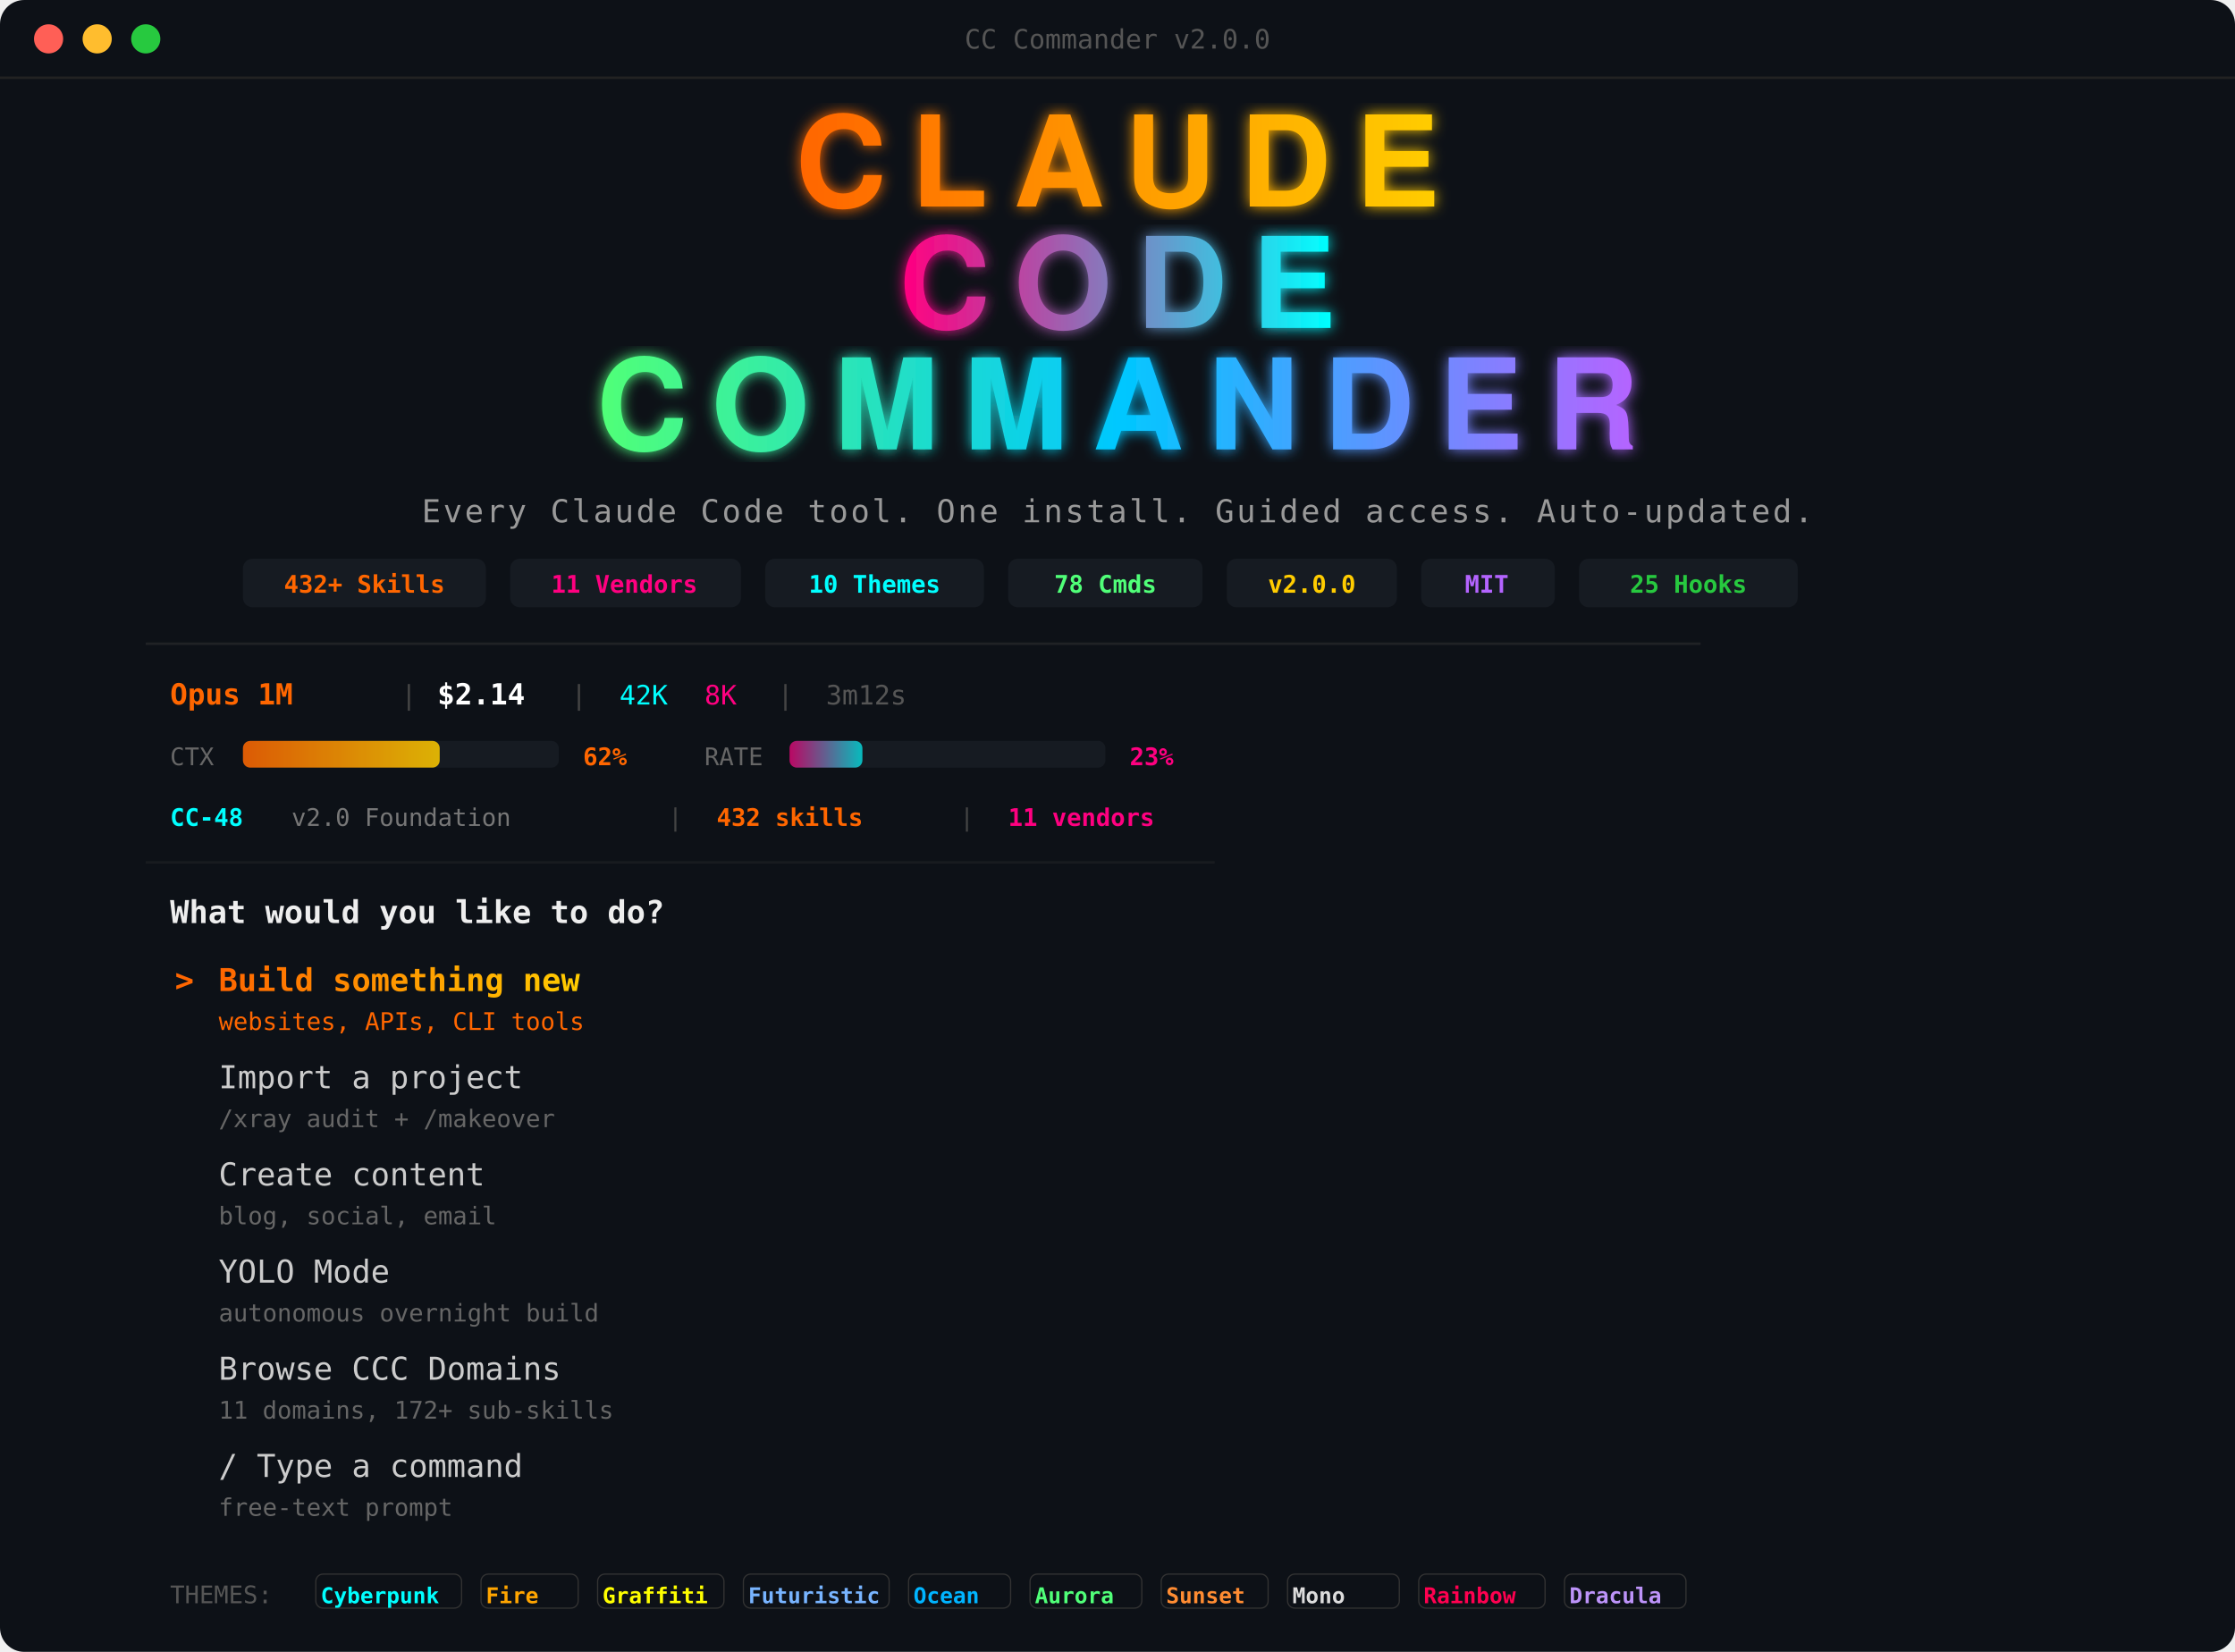
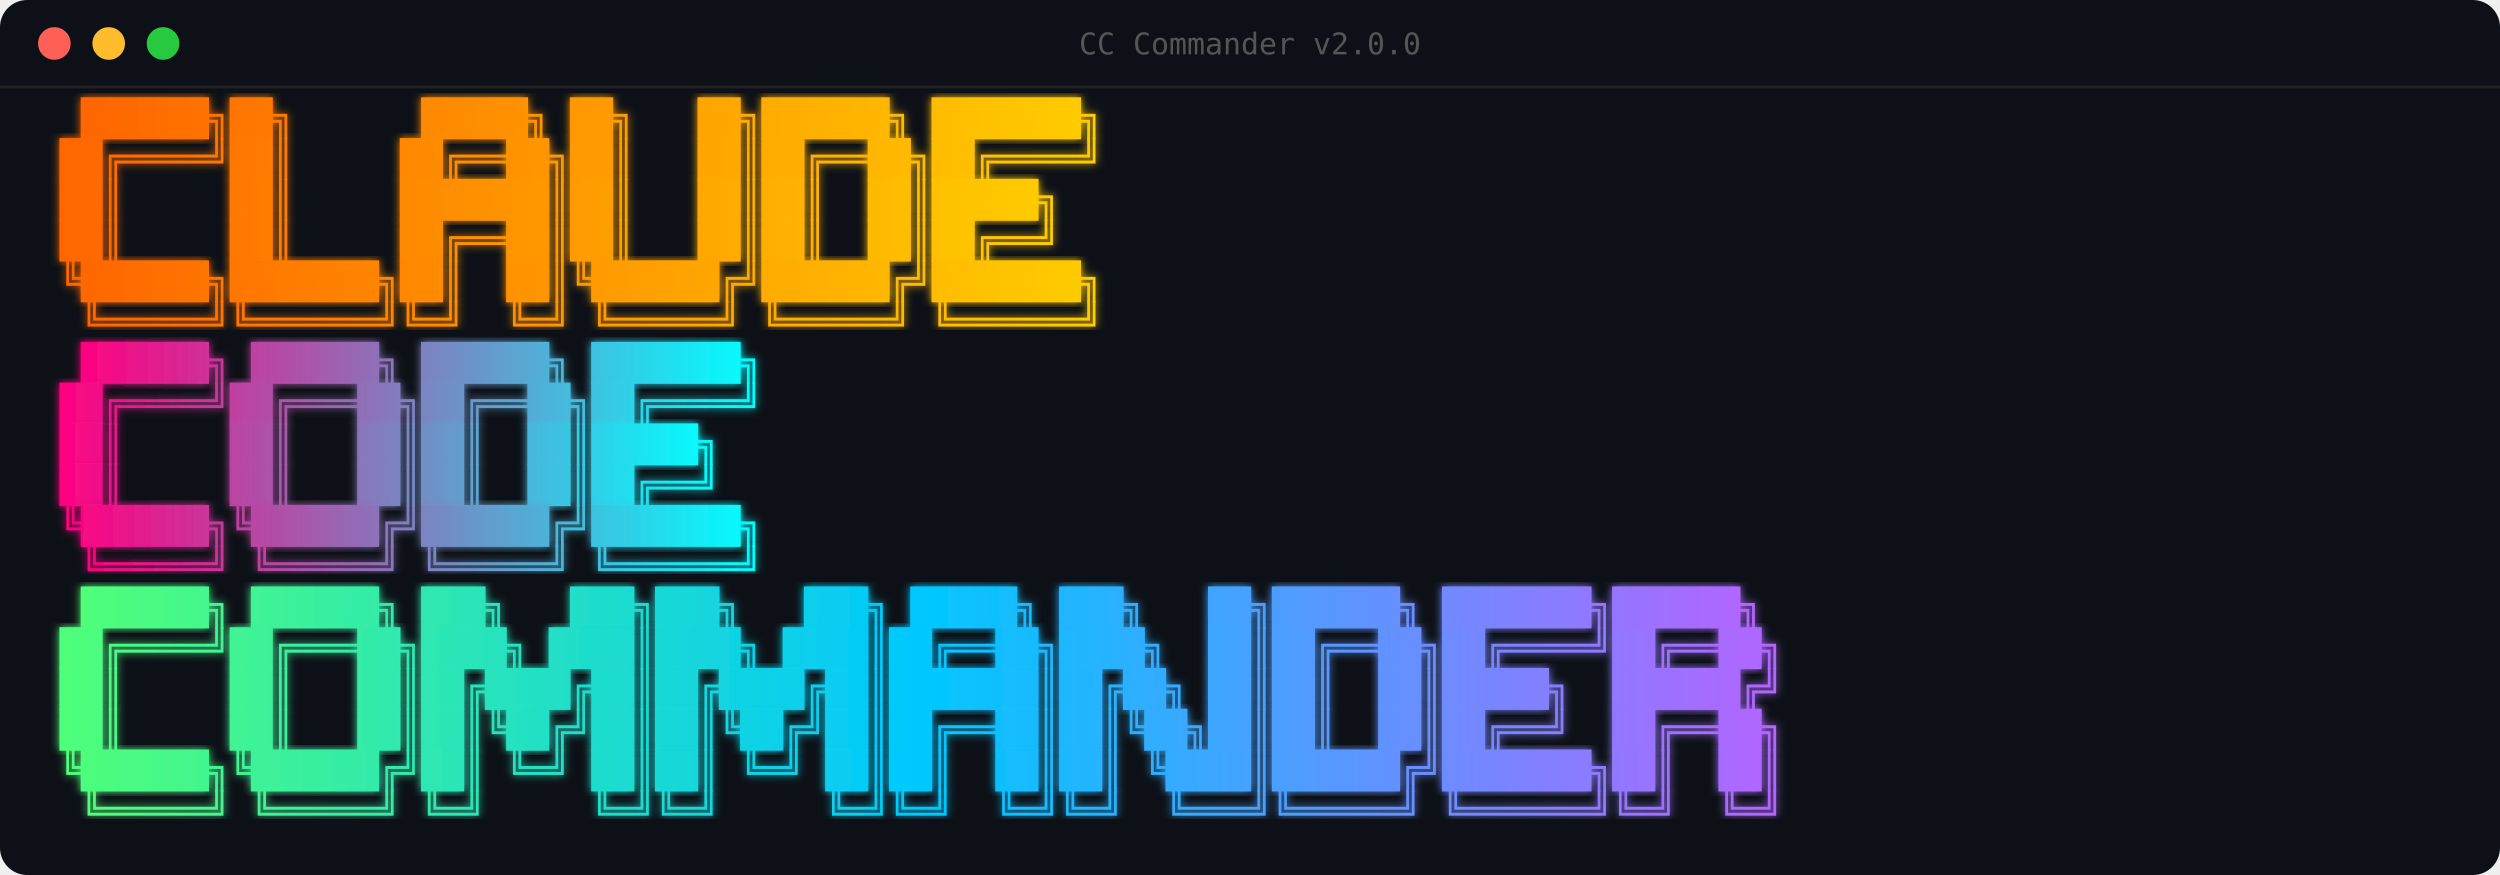
- <svg xmlns="http://www.w3.org/2000/svg" width="920" height="680">
+ <svg xmlns="http://www.w3.org/2000/svg" width="920" height="322">
  <defs>
    <linearGradient id="fire" x1="0%" y1="0%" x2="100%" y2="0%">
      <stop offset="0%" style="stop-color:#ff6600" />
      <stop offset="100%" style="stop-color:#ffcc00" />
    </linearGradient>
    <linearGradient id="cyber" x1="0%" y1="0%" x2="100%" y2="0%">
      <stop offset="0%" style="stop-color:#ff0080" />
      <stop offset="100%" style="stop-color:#00ffff" />
    </linearGradient>
    <linearGradient id="aurora" x1="0%" y1="0%" x2="100%" y2="0%">
      <stop offset="0%" style="stop-color:#50ff78" />
      <stop offset="50%" style="stop-color:#00c8ff" />
      <stop offset="100%" style="stop-color:#b464ff" />
    </linearGradient>
    <filter id="glow">
-       <feGaussianBlur stdDeviation="3" result="b" />
+       <feGaussianBlur stdDeviation="1.5" result="b" />
      <feMerge>
        <feMergeNode in="b" />
        <feMergeNode in="SourceGraphic" />
      </feMerge>
    </filter>
  </defs>
  <rect width="100%" height="100%" rx="10" fill="#0d1117" />
  <circle cx="20" cy="16" r="6" fill="#ff5f56" />
  <circle cx="40" cy="16" r="6" fill="#ffbd2e" />
  <circle cx="60" cy="16" r="6" fill="#27c93f" />
  <text x="460" y="20" text-anchor="middle" fill="#555" font-family="'SF Mono',monospace" font-size="11">CC Commander v2.0.0</text>
  <line x1="0" y1="32" x2="920" y2="32" stroke="#222" stroke-width="1" />
-   <text x="460" y="85" text-anchor="middle" fill="url(#fire)" font-family="'Impact','Arial Black','Helvetica',sans-serif" font-size="52" font-weight="bold" filter="url(#glow)" letter-spacing="10">CLAUDE</text>
-   <text x="460" y="135" text-anchor="middle" fill="url(#cyber)" font-family="'Impact','Arial Black','Helvetica',sans-serif" font-size="52" font-weight="bold" filter="url(#glow)" letter-spacing="10">CODE</text>
-   <text x="460" y="185" text-anchor="middle" fill="url(#aurora)" font-family="'Impact','Arial Black','Helvetica',sans-serif" font-size="52" font-weight="bold" filter="url(#glow)" letter-spacing="10">COMMANDER</text>
-   <text x="460" y="215" text-anchor="middle" fill="#999" font-family="'SF Mono',monospace" font-size="13" letter-spacing="1">Every Claude Code tool. One install. Guided access. Auto-updated.</text>
-   <rect x="100" y="230" width="100" height="20" rx="4" fill="#161b22" />
-   <text x="150" y="244" text-anchor="middle" fill="#ff6600" font-family="'SF Mono',monospace" font-size="10" font-weight="bold">432+ Skills</text>
-   <rect x="210" y="230" width="95" height="20" rx="4" fill="#161b22" />
-   <text x="257" y="244" text-anchor="middle" fill="#ff0080" font-family="'SF Mono',monospace" font-size="10" font-weight="bold">11 Vendors</text>
-   <rect x="315" y="230" width="90" height="20" rx="4" fill="#161b22" />
-   <text x="360" y="244" text-anchor="middle" fill="#00ffff" font-family="'SF Mono',monospace" font-size="10" font-weight="bold">10 Themes</text>
-   <rect x="415" y="230" width="80" height="20" rx="4" fill="#161b22" />
-   <text x="455" y="244" text-anchor="middle" fill="#50ff78" font-family="'SF Mono',monospace" font-size="10" font-weight="bold">78 Cmds</text>
-   <rect x="505" y="230" width="70" height="20" rx="4" fill="#161b22" />
-   <text x="540" y="244" text-anchor="middle" fill="#ffcc00" font-family="'SF Mono',monospace" font-size="10" font-weight="bold">v2.0.0</text>
-   <rect x="585" y="230" width="55" height="20" rx="4" fill="#161b22" />
-   <text x="612" y="244" text-anchor="middle" fill="#b464ff" font-family="'SF Mono',monospace" font-size="10" font-weight="bold">MIT</text>
-   <rect x="650" y="230" width="90" height="20" rx="4" fill="#161b22" />
-   <text x="695" y="244" text-anchor="middle" fill="#27c93f" font-family="'SF Mono',monospace" font-size="10" font-weight="bold">25 Hooks</text>
-   <line x1="60" y1="265" x2="700" y2="265" stroke="#333" stroke-width="1" opacity="0.5" />
-   <text x="70" y="290" fill="#ff6600" font-family="'SF Mono',monospace" font-size="12" font-weight="bold">Opus 1M</text>
-   <text x="165" y="290" fill="#444" font-family="'SF Mono',monospace" font-size="11">|</text>
-   <text x="180" y="290" fill="#fff" font-family="'SF Mono',monospace" font-size="12" font-weight="bold">$2.14</text>
-   <text x="235" y="290" fill="#444" font-family="'SF Mono',monospace" font-size="11">|</text>
-   <text x="255" y="290" fill="#00ffff" font-family="'SF Mono',monospace" font-size="11">42K</text>
-   <text x="290" y="290" fill="#ff0080" font-family="'SF Mono',monospace" font-size="11">8K</text>
-   <text x="320" y="290" fill="#444" font-family="'SF Mono',monospace" font-size="11">|</text>
-   <text x="340" y="290" fill="#555" font-family="'SF Mono',monospace" font-size="11">3m12s</text>
-   <text x="70" y="315" fill="#666" font-family="'SF Mono',monospace" font-size="10">CTX</text>
-   <rect x="100" y="305" width="130" height="11" rx="3" fill="#161b22" />
-   <rect x="100" y="305" width="81" height="11" rx="3" fill="url(#fire)" opacity="0.85" />
-   <text x="240" y="315" fill="#ff6600" font-family="'SF Mono',monospace" font-size="10" font-weight="bold">62%</text>
-   <text x="290" y="315" fill="#666" font-family="'SF Mono',monospace" font-size="10">RATE</text>
-   <rect x="325" y="305" width="130" height="11" rx="3" fill="#161b22" />
-   <rect x="325" y="305" width="30" height="11" rx="3" fill="url(#cyber)" opacity="0.7" />
-   <text x="465" y="315" fill="#ff0080" font-family="'SF Mono',monospace" font-size="10" font-weight="bold">23%</text>
-   <text x="70" y="340" fill="#00ffff" font-family="'SF Mono',monospace" font-size="10" font-weight="bold">CC-48</text>
-   <text x="120" y="340" fill="#777" font-family="'SF Mono',monospace" font-size="10">v2.0 Foundation</text>
-   <text x="275" y="340" fill="#444" font-family="'SF Mono',monospace" font-size="10">|</text>
-   <text x="295" y="340" fill="#ff6600" font-family="'SF Mono',monospace" font-size="10" font-weight="bold">432 skills</text>
-   <text x="395" y="340" fill="#444" font-family="'SF Mono',monospace" font-size="10">|</text>
-   <text x="415" y="340" fill="#ff0080" font-family="'SF Mono',monospace" font-size="10" font-weight="bold">11 vendors</text>
-   <line x1="60" y1="355" x2="500" y2="355" stroke="#333" stroke-width="1" opacity="0.3" />
-   <text x="70" y="380" fill="#eee" font-family="'SF Mono',monospace" font-size="13" font-weight="bold">What would you like to do?</text>
-   <text x="72" y="408" fill="#ff6600" font-family="'SF Mono',monospace" font-size="13" font-weight="bold">&gt;</text>
-   <text x="90" y="408" fill="url(#fire)" font-family="'SF Mono',monospace" font-size="13" font-weight="bold">Build something new</text>
-   <text x="90" y="424" fill="#ff6600" font-family="'SF Mono',monospace" font-size="10">websites, APIs, CLI tools</text>
-   <text x="90" y="448" fill="#ccc" font-family="'SF Mono',monospace" font-size="13">Import a project</text>
-   <text x="90" y="464" fill="#666" font-family="'SF Mono',monospace" font-size="10">/xray audit + /makeover</text>
-   <text x="90" y="488" fill="#ccc" font-family="'SF Mono',monospace" font-size="13">Create content</text>
-   <text x="90" y="504" fill="#666" font-family="'SF Mono',monospace" font-size="10">blog, social, email</text>
-   <text x="90" y="528" fill="#ccc" font-family="'SF Mono',monospace" font-size="13">YOLO Mode</text>
-   <text x="90" y="544" fill="#666" font-family="'SF Mono',monospace" font-size="10">autonomous overnight build</text>
-   <text x="90" y="568" fill="#ccc" font-family="'SF Mono',monospace" font-size="13">Browse CCC Domains</text>
-   <text x="90" y="584" fill="#666" font-family="'SF Mono',monospace" font-size="10">11 domains, 172+ sub-skills</text>
-   <text x="90" y="608" fill="#ccc" font-family="'SF Mono',monospace" font-size="13">/ Type a command</text>
-   <text x="90" y="624" fill="#666" font-family="'SF Mono',monospace" font-size="10">free-text prompt</text>
-   <text x="70" y="660" fill="#555" font-family="'SF Mono',monospace" font-size="10">THEMES:</text>
-   <rect x="130" y="648" width="60" height="14" rx="3" fill="#0d1117" stroke="#333" stroke-width="0.5" />
-   <text x="132" y="660" fill="#00ffff" font-family="'SF Mono',monospace" font-size="9" font-weight="bold">Cyberpunk</text>
-   <rect x="198" y="648" width="40" height="14" rx="3" fill="#0d1117" stroke="#333" stroke-width="0.5" />
-   <text x="200" y="660" fill="#ffa500" font-family="'SF Mono',monospace" font-size="9" font-weight="bold">Fire</text>
-   <rect x="246" y="648" width="52" height="14" rx="3" fill="#0d1117" stroke="#333" stroke-width="0.5" />
-   <text x="248" y="660" fill="#ffff00" font-family="'SF Mono',monospace" font-size="9" font-weight="bold">Graffiti</text>
-   <rect x="306" y="648" width="60" height="14" rx="3" fill="#0d1117" stroke="#333" stroke-width="0.5" />
-   <text x="308" y="660" fill="#78b4ff" font-family="'SF Mono',monospace" font-size="9" font-weight="bold">Futuristic</text>
-   <rect x="374" y="648" width="42" height="14" rx="3" fill="#0d1117" stroke="#333" stroke-width="0.5" />
-   <text x="376" y="660" fill="#00b4ff" font-family="'SF Mono',monospace" font-size="9" font-weight="bold">Ocean</text>
-   <rect x="424" y="648" width="46" height="14" rx="3" fill="#0d1117" stroke="#333" stroke-width="0.5" />
-   <text x="426" y="660" fill="#50ff78" font-family="'SF Mono',monospace" font-size="9" font-weight="bold">Aurora</text>
-   <rect x="478" y="648" width="44" height="14" rx="3" fill="#0d1117" stroke="#333" stroke-width="0.5" />
-   <text x="480" y="660" fill="#ff8c32" font-family="'SF Mono',monospace" font-size="9" font-weight="bold">Sunset</text>
-   <rect x="530" y="648" width="46" height="14" rx="3" fill="#0d1117" stroke="#333" stroke-width="0.5" />
-   <text x="532" y="660" fill="#dcdcdc" font-family="'SF Mono',monospace" font-size="9" font-weight="bold">Mono</text>
-   <rect x="584" y="648" width="52" height="14" rx="3" fill="#0d1117" stroke="#333" stroke-width="0.5" />
-   <text x="586" y="660" fill="#ff0050" font-family="'SF Mono',monospace" font-size="9" font-weight="bold">Rainbow</text>
-   <rect x="644" y="648" width="50" height="14" rx="3" fill="#0d1117" stroke="#333" stroke-width="0.5" />
-   <text x="646" y="660" fill="#bd93f9" font-family="'SF Mono',monospace" font-size="9" font-weight="bold">Dracula</text>
+   <text x="22" y="48" fill="url(#fire)" font-family="'SF Mono','Fira Code',monospace" font-size="13" font-weight="bold" filter="url(#glow)" xml:space="preserve"> ██████╗██╗      █████╗ ██╗   ██╗██████╗ ███████╗</text>
+   <text x="22" y="63" fill="url(#fire)" font-family="'SF Mono','Fira Code',monospace" font-size="13" font-weight="bold" filter="url(#glow)" xml:space="preserve">██╔════╝██║     ██╔══██╗██║   ██║██╔══██╗██╔════╝</text>
+   <text x="22" y="78" fill="url(#fire)" font-family="'SF Mono','Fira Code',monospace" font-size="13" font-weight="bold" filter="url(#glow)" xml:space="preserve">██║     ██║     ███████║██║   ██║██║  ██║█████╗  </text>
+   <text x="22" y="93" fill="url(#fire)" font-family="'SF Mono','Fira Code',monospace" font-size="13" font-weight="bold" filter="url(#glow)" xml:space="preserve">██║     ██║     ██╔══██║██║   ██║██║  ██║██╔══╝  </text>
+   <text x="22" y="108" fill="url(#fire)" font-family="'SF Mono','Fira Code',monospace" font-size="13" font-weight="bold" filter="url(#glow)" xml:space="preserve">╚██████╗███████╗██║  ██║╚██████╔╝██████╔╝███████╗</text>
+   <text x="22" y="123" fill="url(#fire)" font-family="'SF Mono','Fira Code',monospace" font-size="13" font-weight="bold" filter="url(#glow)" xml:space="preserve"> ╚═════╝╚══════╝╚═╝  ╚═╝ ╚═════╝ ╚═════╝ ╚══════╝</text>
+   <text x="22" y="138" fill="url(#cyber)" font-family="'SF Mono','Fira Code',monospace" font-size="13" font-weight="bold" filter="url(#glow)" xml:space="preserve"> ██████╗ ██████╗ ██████╗ ███████╗</text>
+   <text x="22" y="153" fill="url(#cyber)" font-family="'SF Mono','Fira Code',monospace" font-size="13" font-weight="bold" filter="url(#glow)" xml:space="preserve">██╔════╝██╔═══██╗██╔══██╗██╔════╝</text>
+   <text x="22" y="168" fill="url(#cyber)" font-family="'SF Mono','Fira Code',monospace" font-size="13" font-weight="bold" filter="url(#glow)" xml:space="preserve">██║     ██║   ██║██║  ██║█████╗  </text>
+   <text x="22" y="183" fill="url(#cyber)" font-family="'SF Mono','Fira Code',monospace" font-size="13" font-weight="bold" filter="url(#glow)" xml:space="preserve">██║     ██║   ██║██║  ██║██╔══╝  </text>
+   <text x="22" y="198" fill="url(#cyber)" font-family="'SF Mono','Fira Code',monospace" font-size="13" font-weight="bold" filter="url(#glow)" xml:space="preserve">╚██████╗╚██████╔╝██████╔╝███████╗</text>
+   <text x="22" y="213" fill="url(#cyber)" font-family="'SF Mono','Fira Code',monospace" font-size="13" font-weight="bold" filter="url(#glow)" xml:space="preserve"> ╚═════╝ ╚═════╝ ╚═════╝ ╚══════╝</text>
+   <text x="22" y="228" fill="url(#aurora)" font-family="'SF Mono','Fira Code',monospace" font-size="13" font-weight="bold" filter="url(#glow)" xml:space="preserve"> ██████╗ ██████╗ ███╗   ███╗███╗   ███╗ █████╗ ███╗   ██╗██████╗ ███████╗██████╗ </text>
+   <text x="22" y="243" fill="url(#aurora)" font-family="'SF Mono','Fira Code',monospace" font-size="13" font-weight="bold" filter="url(#glow)" xml:space="preserve">██╔════╝██╔═══██╗████╗ ████║████╗ ████║██╔══██╗████╗  ██║██╔══██╗██╔════╝██╔══██╗</text>
+   <text x="22" y="258" fill="url(#aurora)" font-family="'SF Mono','Fira Code',monospace" font-size="13" font-weight="bold" filter="url(#glow)" xml:space="preserve">██║     ██║   ██║██╔████╔██║██╔████╔██║███████║██╔██╗ ██║██║  ██║█████╗  ██████╔╝</text>
+   <text x="22" y="273" fill="url(#aurora)" font-family="'SF Mono','Fira Code',monospace" font-size="13" font-weight="bold" filter="url(#glow)" xml:space="preserve">██║     ██║   ██║██║╚██╔╝██║██║╚██╔╝██║██╔══██║██║╚██╗██║██║  ██║██╔══╝  ██╔══██╗</text>
+   <text x="22" y="288" fill="url(#aurora)" font-family="'SF Mono','Fira Code',monospace" font-size="13" font-weight="bold" filter="url(#glow)" xml:space="preserve">╚██████╗╚██████╔╝██║ ╚═╝ ██║██║ ╚═╝ ██║██║  ██║██║ ╚████║██████╔╝███████╗██║  ██║</text>
+   <text x="22" y="303" fill="url(#aurora)" font-family="'SF Mono','Fira Code',monospace" font-size="13" font-weight="bold" filter="url(#glow)" xml:space="preserve"> ╚═════╝ ╚═════╝ ╚═╝     ╚═╝╚═╝     ╚═╝╚═╝  ╚═╝╚═╝  ╚═══╝╚═════╝ ╚══════╝╚═╝  ╚═╝</text>
</svg>
